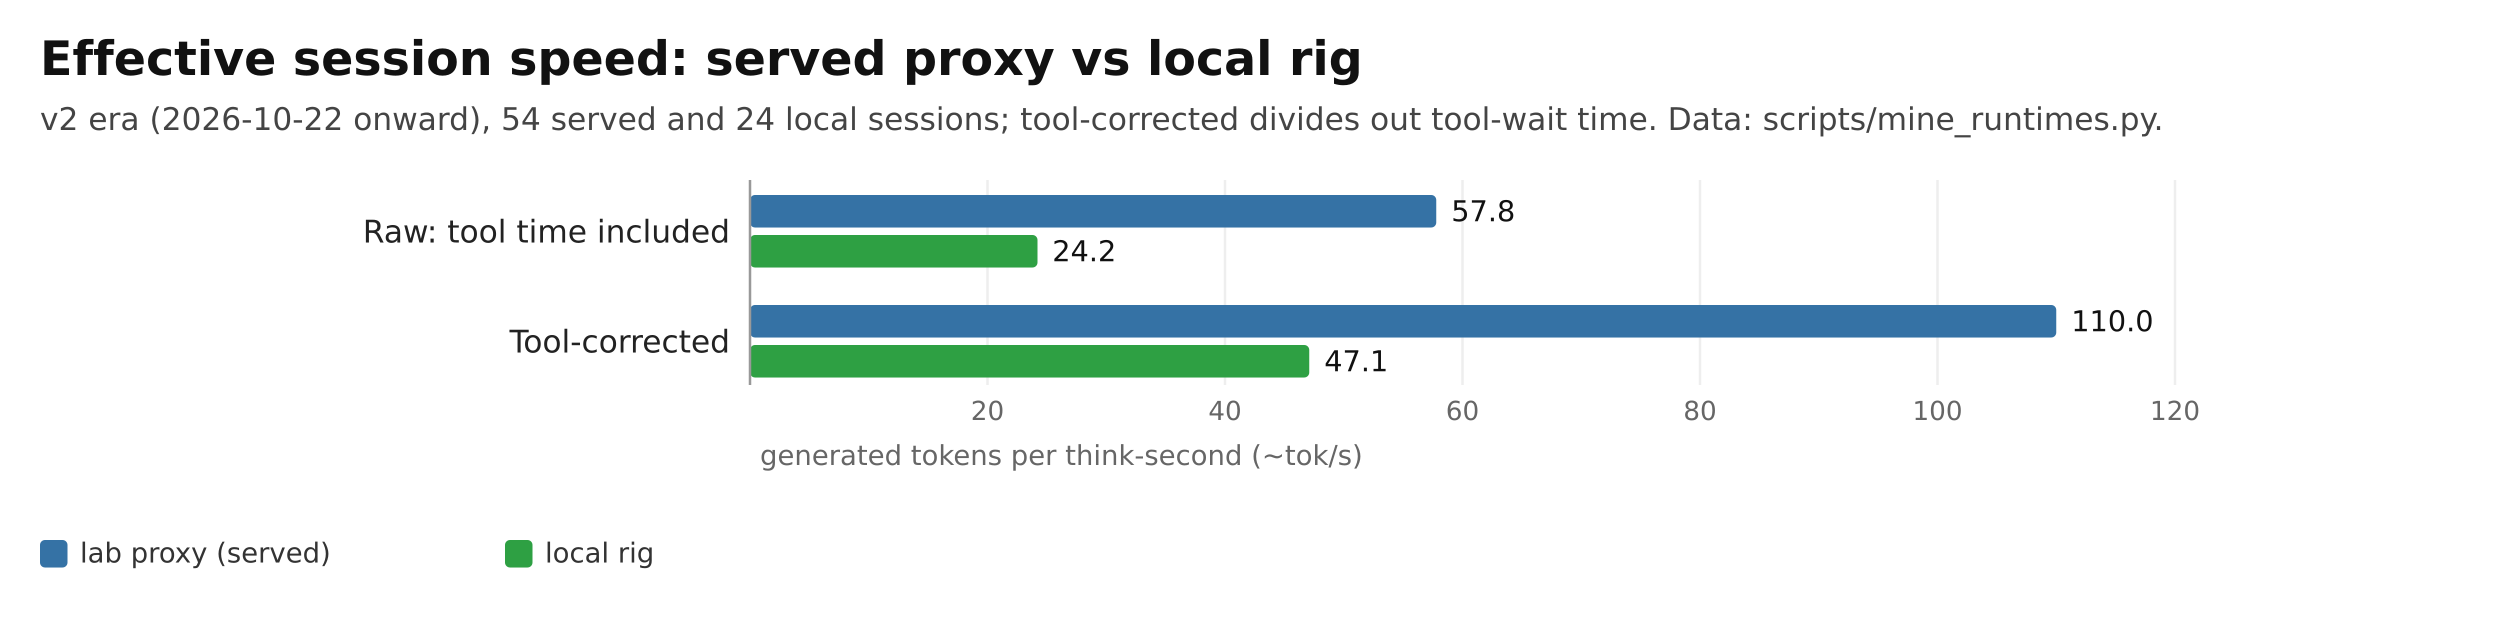
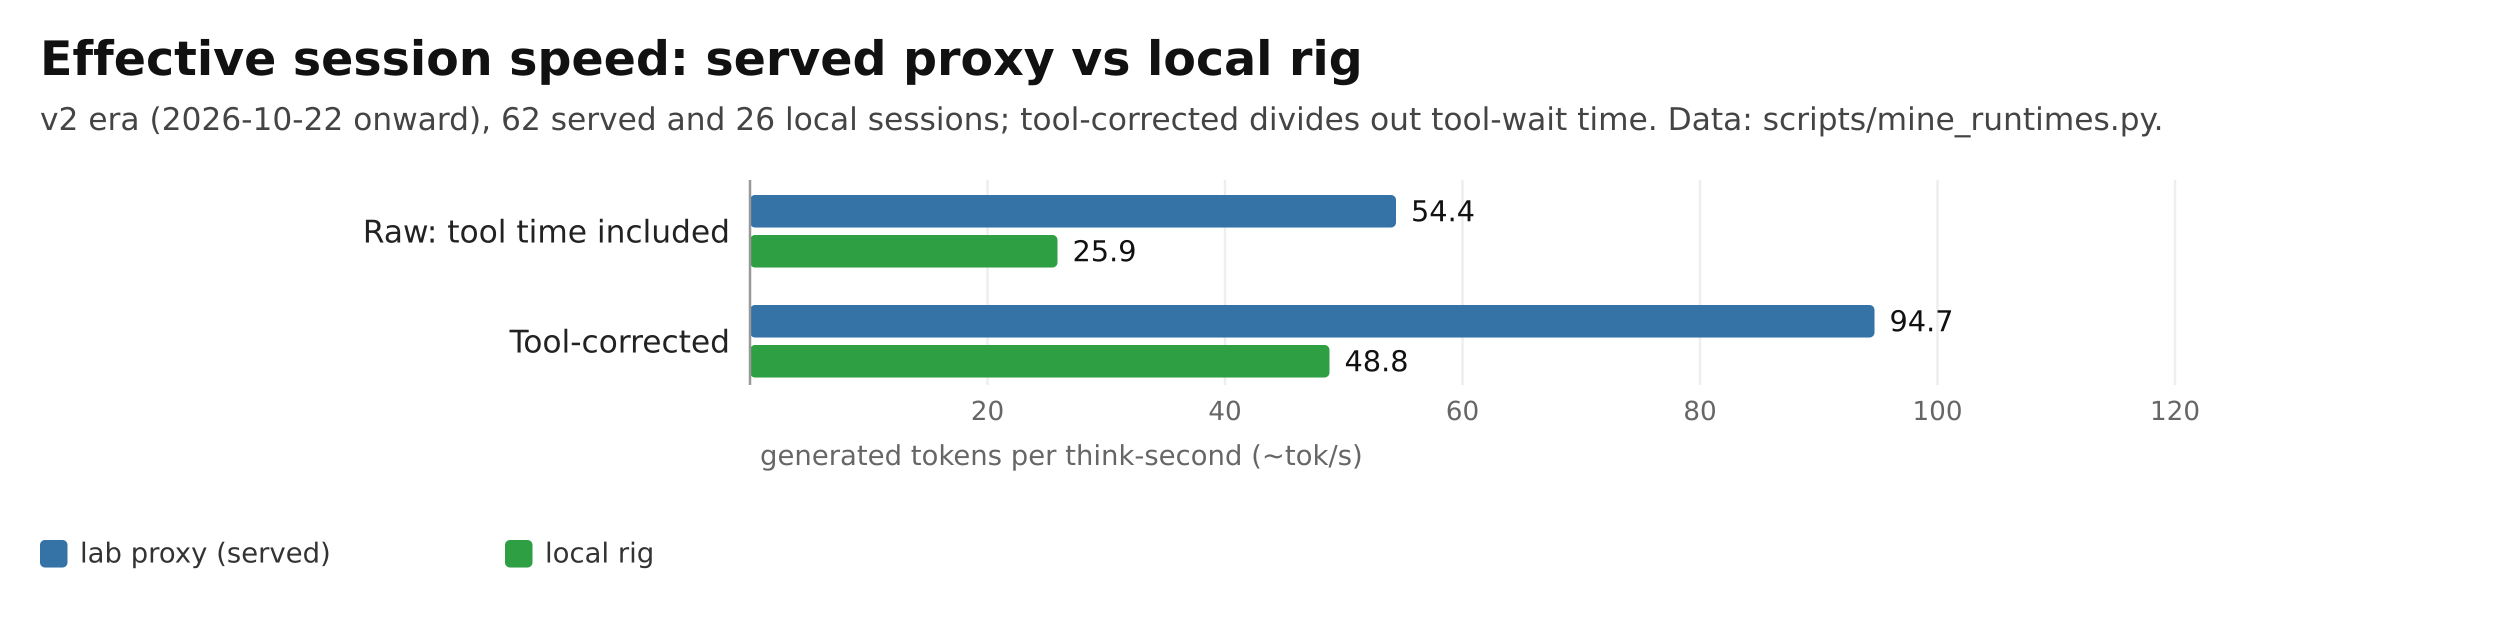
<svg xmlns="http://www.w3.org/2000/svg" width="1000" height="250" viewBox="0 0 1000 250" font-family="DejaVu Sans, sans-serif">
  <rect width="1000" height="250" fill="#ffffff" />
  <text x="16" y="30" font-size="19" font-weight="bold" fill="#111">Effective session speed: served proxy vs local rig</text>
-   <text x="16" y="52" font-size="12.5" fill="#444">v2 era (2026-10-22 onward), 54 served and 24 local sessions; tool-corrected divides out tool-wait time. Data: scripts/mine_runtimes.py.</text>
+   <text x="16" y="52" font-size="12.5" fill="#444">v2 era (2026-10-22 onward), 62 served and 26 local sessions; tool-corrected divides out tool-wait time. Data: scripts/mine_runtimes.py.</text>
  <line x1="395" y1="72" x2="395" y2="154" stroke="#eee" />
  <line x1="490" y1="72" x2="490" y2="154" stroke="#eee" />
  <line x1="585" y1="72" x2="585" y2="154" stroke="#eee" />
  <line x1="680" y1="72" x2="680" y2="154" stroke="#eee" />
  <line x1="775" y1="72" x2="775" y2="154" stroke="#eee" />
  <line x1="870" y1="72" x2="870" y2="154" stroke="#eee" />
  <text x="292" y="97.0" font-size="12.5" fill="#222" text-anchor="end">Raw: tool time included</text>
-   <rect x="300" y="78" width="274.5" height="13" fill="#3572a5" rx="2" />
-   <text x="580.5" y="88.5" font-size="11.5" fill="#111">57.8</text>
-   <rect x="300" y="94" width="115.0" height="13" fill="#2ea043" rx="2" />
-   <text x="420.9" y="104.5" font-size="11.5" fill="#111">24.2</text>
+   <rect x="300" y="78" width="258.4" height="13" fill="#3572a5" rx="2" />
+   <text x="564.4" y="88.5" font-size="11.5" fill="#111">54.4</text>
+   <rect x="300" y="94" width="123.0" height="13" fill="#2ea043" rx="2" />
+   <text x="429.0" y="104.5" font-size="11.5" fill="#111">25.9</text>
  <text x="292" y="141.0" font-size="12.5" fill="#222" text-anchor="end">Tool-corrected</text>
-   <rect x="300" y="122" width="522.5" height="13" fill="#3572a5" rx="2" />
-   <text x="828.5" y="132.5" font-size="11.5" fill="#111">110.0</text>
-   <rect x="300" y="138" width="223.7" height="13" fill="#2ea043" rx="2" />
-   <text x="529.7" y="148.5" font-size="11.5" fill="#111">47.1</text>
+   <rect x="300" y="122" width="449.8" height="13" fill="#3572a5" rx="2" />
+   <text x="755.8" y="132.5" font-size="11.5" fill="#111">94.7</text>
+   <rect x="300" y="138" width="231.8" height="13" fill="#2ea043" rx="2" />
+   <text x="537.8" y="148.5" font-size="11.5" fill="#111">48.8</text>
  <line x1="300" y1="72" x2="300" y2="154" stroke="#999" />
  <text x="395" y="168" font-size="10.5" fill="#666" text-anchor="middle">20</text>
  <text x="490" y="168" font-size="10.5" fill="#666" text-anchor="middle">40</text>
  <text x="585" y="168" font-size="10.5" fill="#666" text-anchor="middle">60</text>
  <text x="680" y="168" font-size="10.5" fill="#666" text-anchor="middle">80</text>
  <text x="775" y="168" font-size="10.5" fill="#666" text-anchor="middle">100</text>
  <text x="870" y="168" font-size="10.5" fill="#666" text-anchor="middle">120</text>
  <text x="304" y="186" font-size="11" fill="#666">generated tokens per think-second (~tok/s)</text>
  <rect x="16" y="216" width="11" height="11" fill="#3572a5" rx="2" />
  <text x="32" y="225" font-size="11" fill="#333">lab proxy (served)</text>
  <rect x="202" y="216" width="11" height="11" fill="#2ea043" rx="2" />
  <text x="218" y="225" font-size="11" fill="#333">local rig</text>
</svg>
